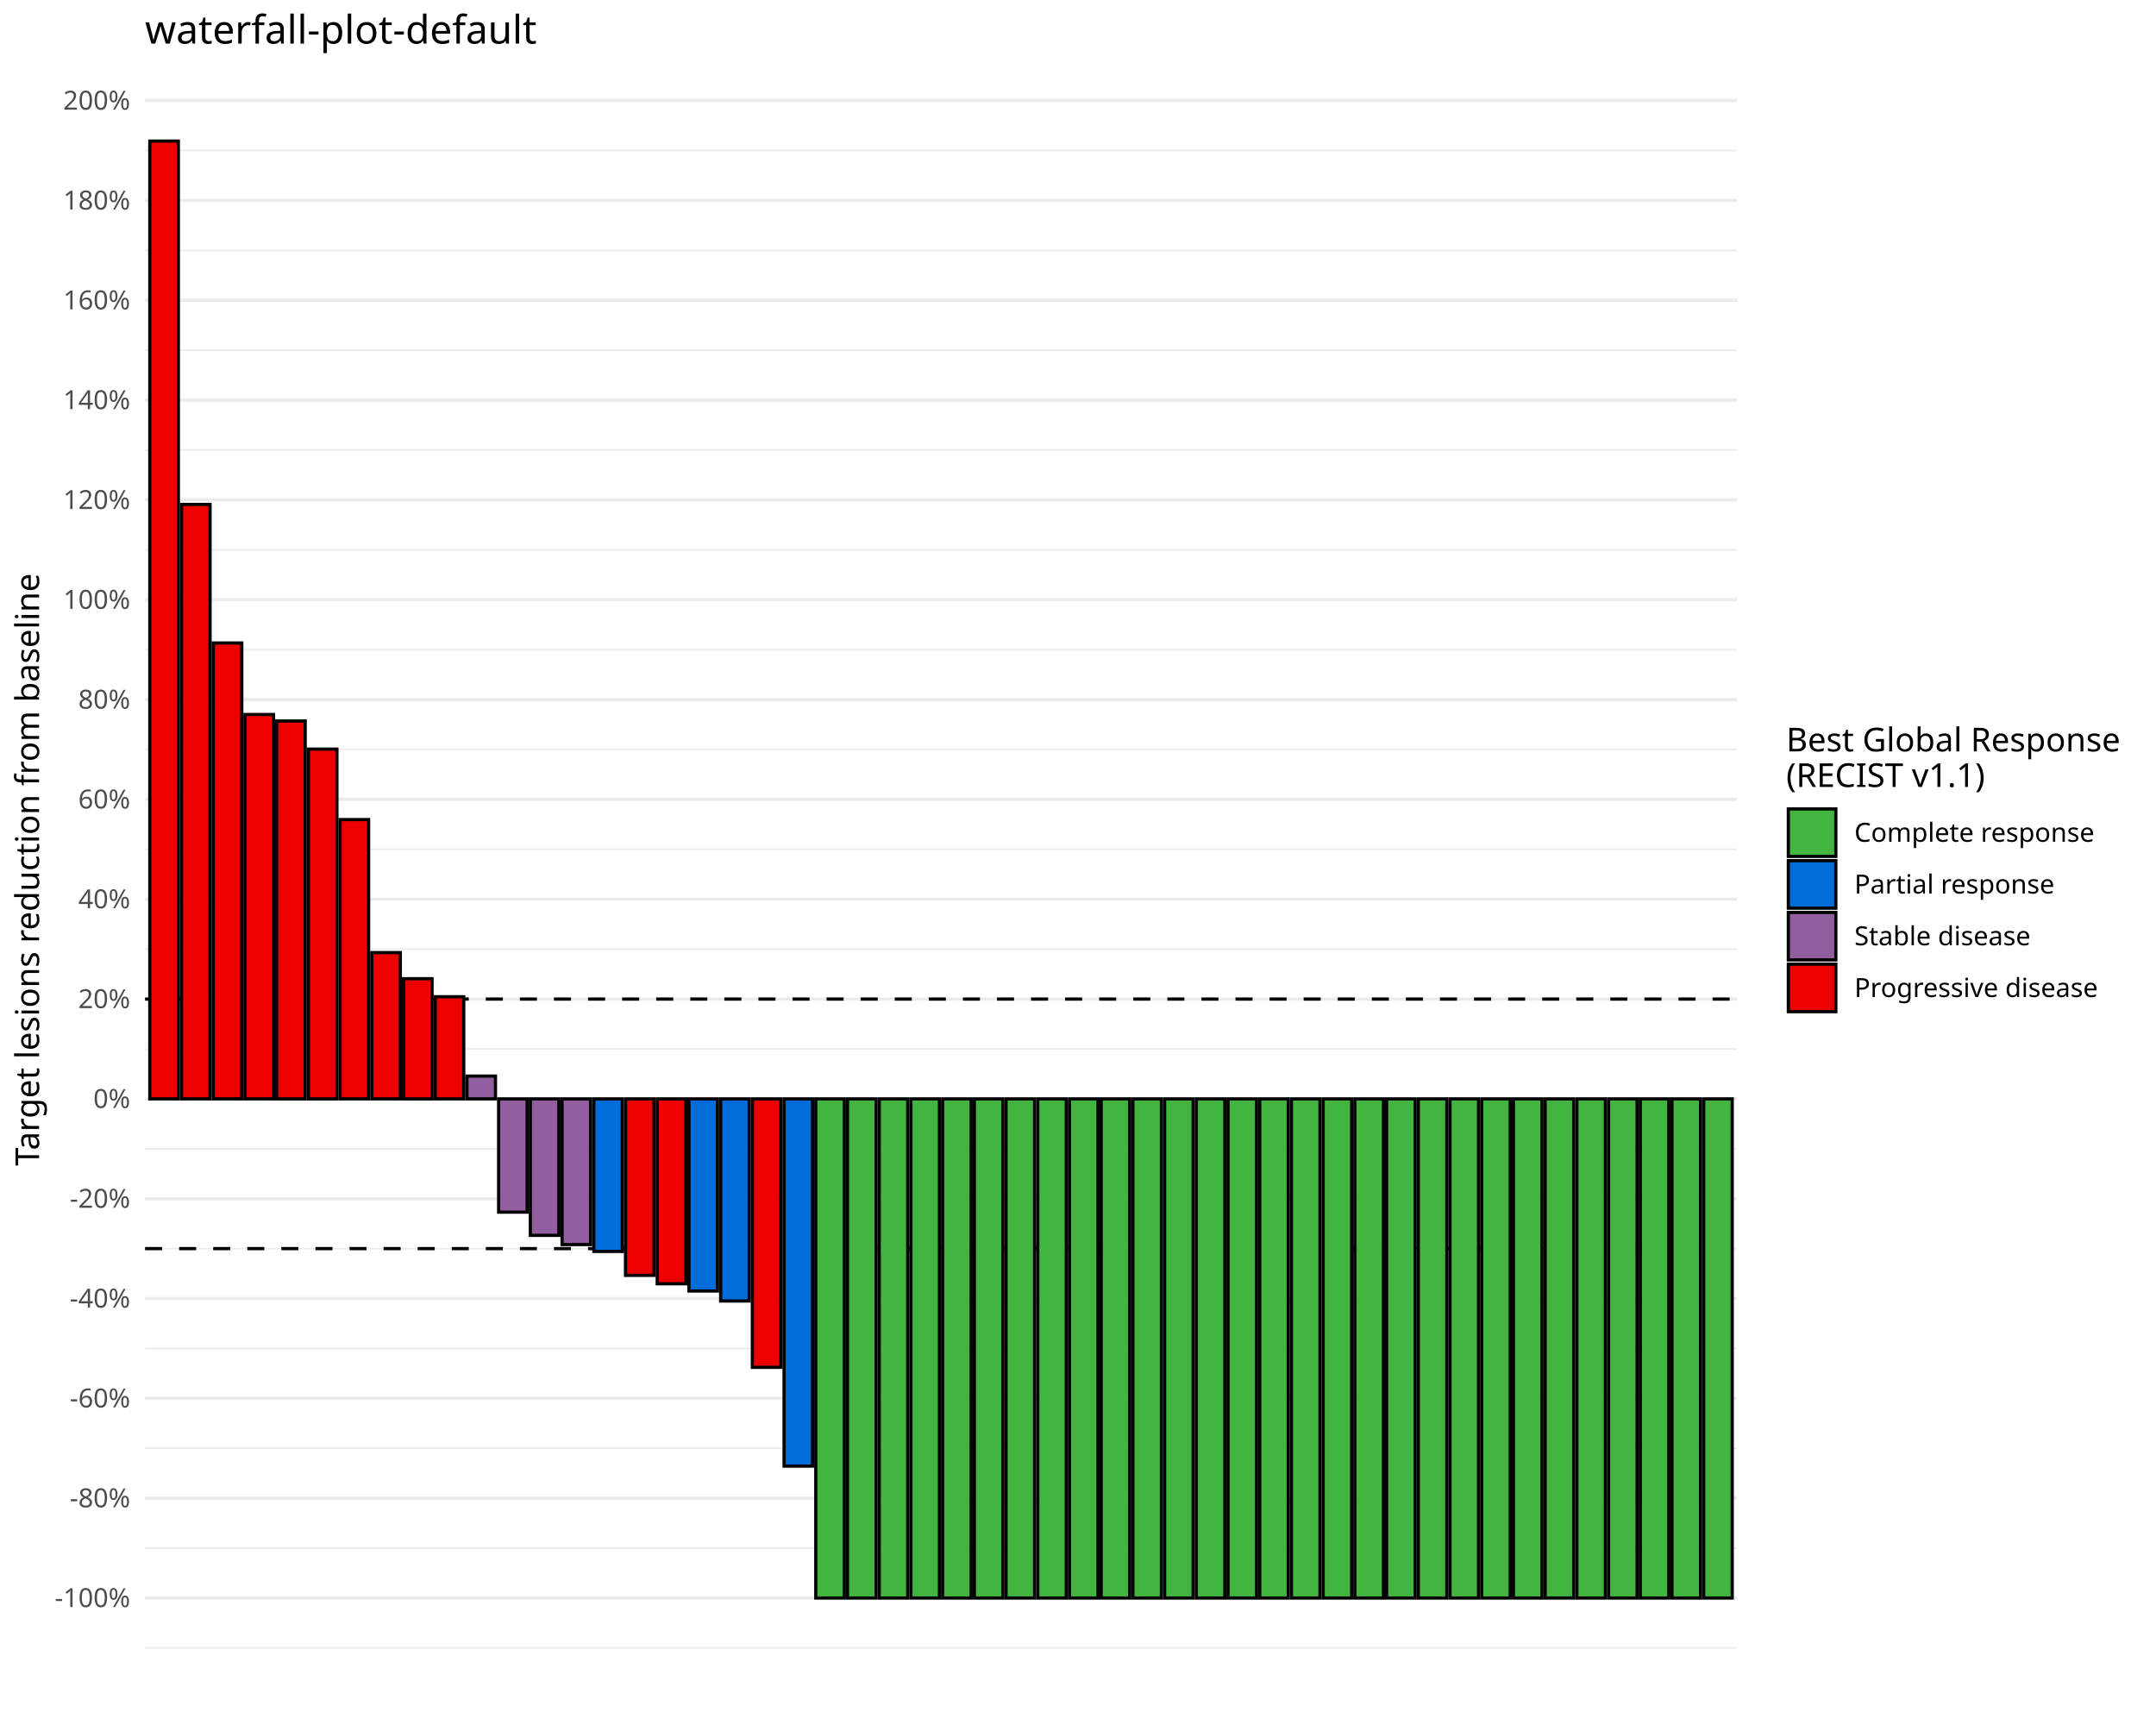
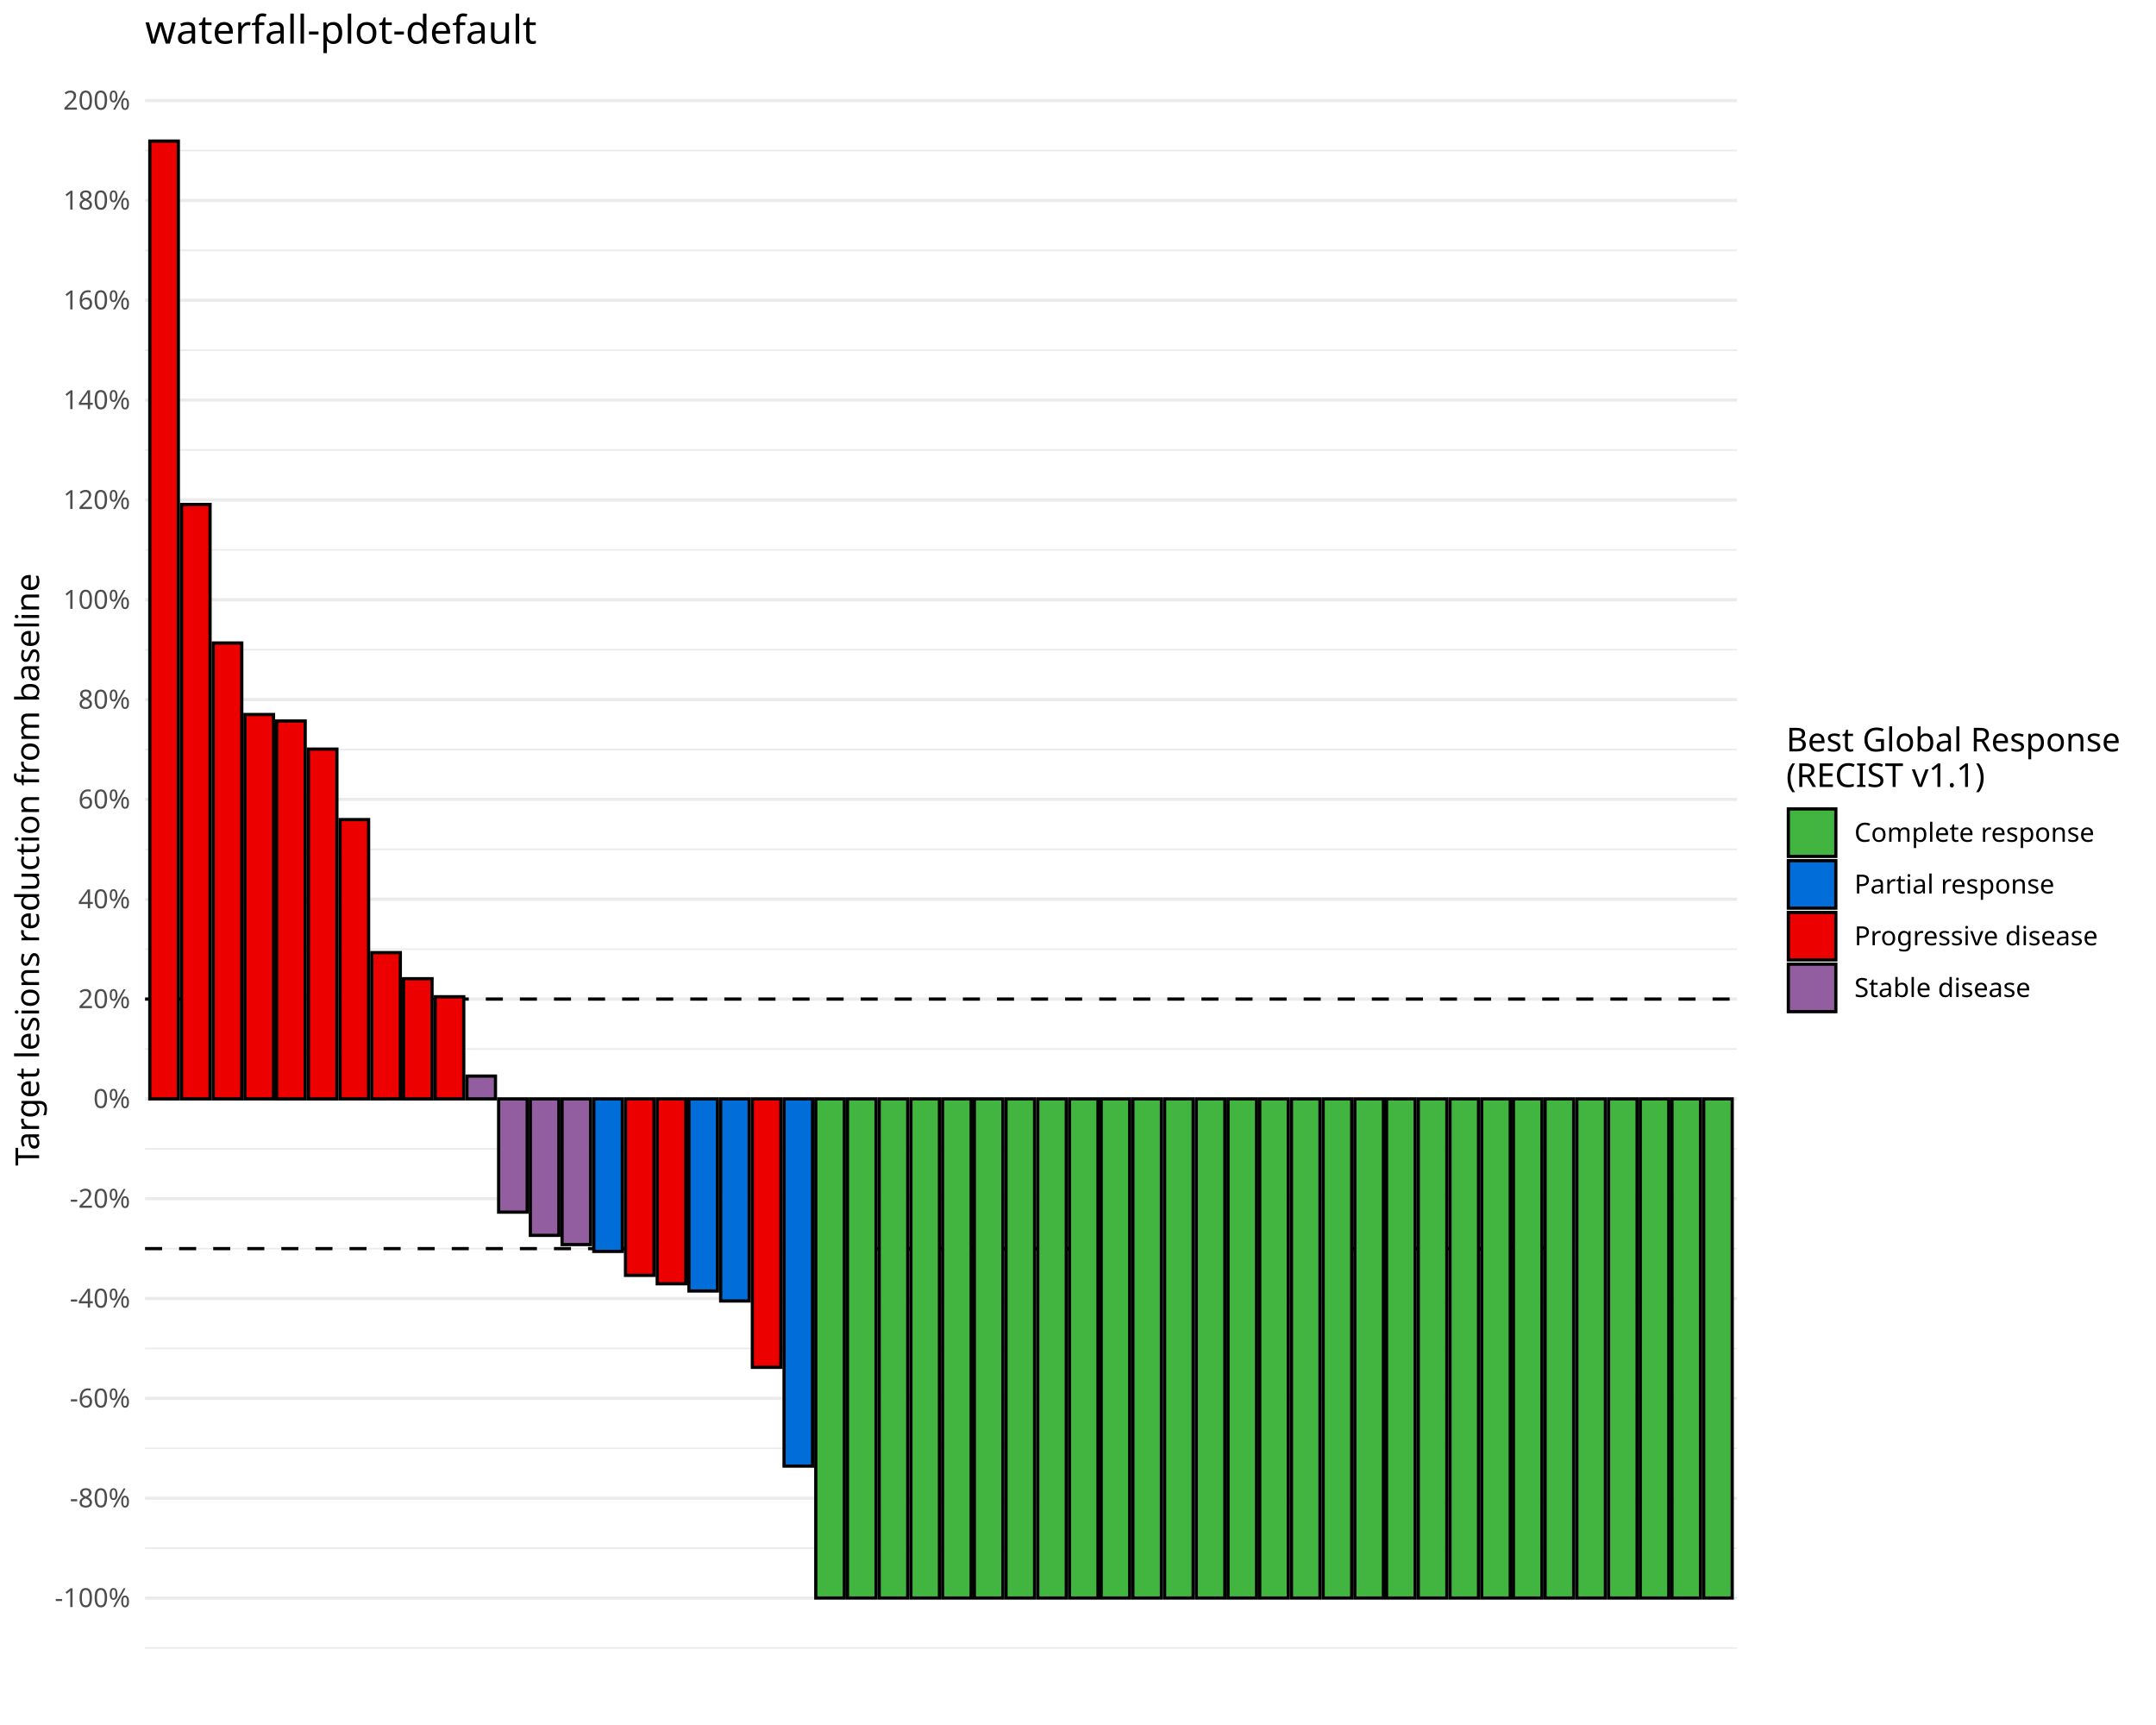
<svg xmlns="http://www.w3.org/2000/svg" class="svglite" data-engine-version="2.0" width="720.00pt" height="576.00pt" viewBox="0 0 720.00 576.00">
  <defs>
    <style type="text/css">
    .svglite line, .svglite polyline, .svglite polygon, .svglite path, .svglite rect, .svglite circle {
      fill: none;
      stroke: #000000;
      stroke-linecap: round;
      stroke-linejoin: round;
      stroke-miterlimit: 10.00;
    }
  </style>
  </defs>
  <rect width="100%" height="100%" style="stroke: none; fill: #FFFFFF;" />
  <defs>
    <clipPath id="cpMC4wMHw3MjAuMDB8MC4wMHw1NzYuMDA=">
      <rect x="0.00" y="0.00" width="720.00" height="576.00" />
    </clipPath>
  </defs>
  <g clip-path="url(#cpMC4wMHw3MjAuMDB8MC4wMHw1NzYuMDA=)">
</g>
  <defs>
    <clipPath id="cpNDguNDR8NTgwLjA3fDIyLjc4fDU1Ny45Mw==">
      <rect x="48.44" y="22.78" width="531.63" height="535.14" />
    </clipPath>
  </defs>
  <g clip-path="url(#cpNDguNDR8NTgwLjA3fDIyLjc4fDU1Ny45Mw==)">
    <polyline points="48.44,550.27 580.07,550.27 " style="stroke-width: 0.53; stroke: #EBEBEB; stroke-linecap: butt;" />
    <polyline points="48.44,516.94 580.07,516.94 " style="stroke-width: 0.53; stroke: #EBEBEB; stroke-linecap: butt;" />
    <polyline points="48.44,483.60 580.07,483.60 " style="stroke-width: 0.53; stroke: #EBEBEB; stroke-linecap: butt;" />
    <polyline points="48.44,450.27 580.07,450.27 " style="stroke-width: 0.53; stroke: #EBEBEB; stroke-linecap: butt;" />
    <polyline points="48.44,416.93 580.07,416.93 " style="stroke-width: 0.53; stroke: #EBEBEB; stroke-linecap: butt;" />
    <polyline points="48.44,383.60 580.07,383.60 " style="stroke-width: 0.53; stroke: #EBEBEB; stroke-linecap: butt;" />
    <polyline points="48.44,350.27 580.07,350.27 " style="stroke-width: 0.53; stroke: #EBEBEB; stroke-linecap: butt;" />
    <polyline points="48.44,316.93 580.07,316.93 " style="stroke-width: 0.53; stroke: #EBEBEB; stroke-linecap: butt;" />
    <polyline points="48.44,283.60 580.07,283.60 " style="stroke-width: 0.53; stroke: #EBEBEB; stroke-linecap: butt;" />
    <polyline points="48.44,250.26 580.07,250.26 " style="stroke-width: 0.53; stroke: #EBEBEB; stroke-linecap: butt;" />
    <polyline points="48.44,216.93 580.07,216.93 " style="stroke-width: 0.53; stroke: #EBEBEB; stroke-linecap: butt;" />
    <polyline points="48.44,183.60 580.07,183.60 " style="stroke-width: 0.53; stroke: #EBEBEB; stroke-linecap: butt;" />
    <polyline points="48.44,150.26 580.07,150.26 " style="stroke-width: 0.53; stroke: #EBEBEB; stroke-linecap: butt;" />
    <polyline points="48.44,116.93 580.07,116.93 " style="stroke-width: 0.53; stroke: #EBEBEB; stroke-linecap: butt;" />
    <polyline points="48.44,83.60 580.07,83.60 " style="stroke-width: 0.53; stroke: #EBEBEB; stroke-linecap: butt;" />
    <polyline points="48.44,50.26 580.07,50.26 " style="stroke-width: 0.53; stroke: #EBEBEB; stroke-linecap: butt;" />
    <polyline points="48.44,533.60 580.07,533.60 " style="stroke-width: 1.07; stroke: #EBEBEB; stroke-linecap: butt;" />
    <polyline points="48.44,500.27 580.07,500.27 " style="stroke-width: 1.07; stroke: #EBEBEB; stroke-linecap: butt;" />
    <polyline points="48.44,466.93 580.07,466.93 " style="stroke-width: 1.07; stroke: #EBEBEB; stroke-linecap: butt;" />
    <polyline points="48.44,433.60 580.07,433.60 " style="stroke-width: 1.07; stroke: #EBEBEB; stroke-linecap: butt;" />
    <polyline points="48.44,400.27 580.07,400.27 " style="stroke-width: 1.07; stroke: #EBEBEB; stroke-linecap: butt;" />
    <polyline points="48.44,366.93 580.07,366.93 " style="stroke-width: 1.07; stroke: #EBEBEB; stroke-linecap: butt;" />
    <polyline points="48.44,333.60 580.07,333.60 " style="stroke-width: 1.07; stroke: #EBEBEB; stroke-linecap: butt;" />
    <polyline points="48.44,300.27 580.07,300.27 " style="stroke-width: 1.07; stroke: #EBEBEB; stroke-linecap: butt;" />
    <polyline points="48.44,266.93 580.07,266.93 " style="stroke-width: 1.07; stroke: #EBEBEB; stroke-linecap: butt;" />
    <polyline points="48.44,233.60 580.07,233.60 " style="stroke-width: 1.07; stroke: #EBEBEB; stroke-linecap: butt;" />
    <polyline points="48.44,200.26 580.07,200.26 " style="stroke-width: 1.07; stroke: #EBEBEB; stroke-linecap: butt;" />
    <polyline points="48.44,166.93 580.07,166.93 " style="stroke-width: 1.07; stroke: #EBEBEB; stroke-linecap: butt;" />
    <polyline points="48.44,133.60 580.07,133.60 " style="stroke-width: 1.07; stroke: #EBEBEB; stroke-linecap: butt;" />
    <polyline points="48.44,100.26 580.07,100.26 " style="stroke-width: 1.07; stroke: #EBEBEB; stroke-linecap: butt;" />
    <polyline points="48.44,66.93 580.07,66.93 " style="stroke-width: 1.07; stroke: #EBEBEB; stroke-linecap: butt;" />
    <polyline points="48.44,33.59 580.07,33.59 " style="stroke-width: 1.07; stroke: #EBEBEB; stroke-linecap: butt;" />
    <line x1="48.44" y1="416.93" x2="580.07" y2="416.93" style="stroke-width: 1.07; stroke-dasharray: 5.69,5.69; stroke-linecap: butt;" />
    <line x1="48.44" y1="333.60" x2="580.07" y2="333.60" style="stroke-width: 1.07; stroke-dasharray: 5.69,5.69; stroke-linecap: butt;" />
    <rect x="272.43" y="366.93" width="9.53" height="166.67" style="stroke-width: 1.07; stroke-linecap: butt; stroke-linejoin: miter; fill: #42B540;" />
    <rect x="81.80" y="238.58" width="9.53" height="128.35" style="stroke-width: 1.07; stroke-linecap: butt; stroke-linejoin: miter; fill: #ED0000;" />
    <rect x="92.39" y="240.75" width="9.53" height="126.19" style="stroke-width: 1.07; stroke-linecap: butt; stroke-linejoin: miter; fill: #ED0000;" />
    <rect x="484.23" y="366.93" width="9.53" height="166.67" style="stroke-width: 1.07; stroke-linecap: butt; stroke-linejoin: miter; fill: #42B540;" />
    <rect x="219.48" y="366.93" width="9.53" height="61.74" style="stroke-width: 1.07; stroke-linecap: butt; stroke-linejoin: miter; fill: #ED0000;" />
    <rect x="558.36" y="366.93" width="9.53" height="166.67" style="stroke-width: 1.07; stroke-linecap: butt; stroke-linejoin: miter; fill: #42B540;" />
    <rect x="134.75" y="326.80" width="9.53" height="40.14" style="stroke-width: 1.07; stroke-linecap: butt; stroke-linejoin: miter; fill: #ED0000;" />
    <rect x="198.30" y="366.93" width="9.53" height="50.94" style="stroke-width: 1.07; stroke-linecap: butt; stroke-linejoin: miter; fill: #006DD8;" />
    <rect x="568.95" y="366.93" width="9.53" height="166.67" style="stroke-width: 1.07; stroke-linecap: butt; stroke-linejoin: miter; fill: #42B540;" />
    <rect x="283.02" y="366.93" width="9.53" height="166.67" style="stroke-width: 1.07; stroke-linecap: butt; stroke-linejoin: miter; fill: #42B540;" />
    <rect x="293.61" y="366.93" width="9.53" height="166.67" style="stroke-width: 1.07; stroke-linecap: butt; stroke-linejoin: miter; fill: #42B540;" />
    <rect x="187.70" y="366.93" width="9.53" height="48.65" style="stroke-width: 1.07; stroke-linecap: butt; stroke-linejoin: miter; fill: #925E9F;" />
    <rect x="177.11" y="366.93" width="9.53" height="45.57" style="stroke-width: 1.07; stroke-linecap: butt; stroke-linejoin: miter; fill: #925E9F;" />
    <rect x="304.20" y="366.93" width="9.53" height="166.67" style="stroke-width: 1.07; stroke-linecap: butt; stroke-linejoin: miter; fill: #42B540;" />
    <rect x="314.79" y="366.93" width="9.53" height="166.67" style="stroke-width: 1.07; stroke-linecap: butt; stroke-linejoin: miter; fill: #42B540;" />
    <rect x="60.62" y="168.44" width="9.53" height="198.49" style="stroke-width: 1.07; stroke-linecap: butt; stroke-linejoin: miter; fill: #ED0000;" />
    <rect x="325.38" y="366.93" width="9.53" height="166.67" style="stroke-width: 1.07; stroke-linecap: butt; stroke-linejoin: miter; fill: #42B540;" />
    <rect x="102.98" y="250.13" width="9.53" height="116.81" style="stroke-width: 1.07; stroke-linecap: butt; stroke-linejoin: miter; fill: #ED0000;" />
    <rect x="335.97" y="366.93" width="9.53" height="166.67" style="stroke-width: 1.07; stroke-linecap: butt; stroke-linejoin: miter; fill: #42B540;" />
    <rect x="346.56" y="366.93" width="9.53" height="166.67" style="stroke-width: 1.07; stroke-linecap: butt; stroke-linejoin: miter; fill: #42B540;" />
    <rect x="357.15" y="366.93" width="9.53" height="166.67" style="stroke-width: 1.07; stroke-linecap: butt; stroke-linejoin: miter; fill: #42B540;" />
    <rect x="367.74" y="366.93" width="9.53" height="166.67" style="stroke-width: 1.07; stroke-linecap: butt; stroke-linejoin: miter; fill: #42B540;" />
    <rect x="378.33" y="366.93" width="9.53" height="166.67" style="stroke-width: 1.07; stroke-linecap: butt; stroke-linejoin: miter; fill: #42B540;" />
    <rect x="388.92" y="366.93" width="9.53" height="166.67" style="stroke-width: 1.07; stroke-linecap: butt; stroke-linejoin: miter; fill: #42B540;" />
    <rect x="145.34" y="332.82" width="9.53" height="34.11" style="stroke-width: 1.07; stroke-linecap: butt; stroke-linejoin: miter; fill: #ED0000;" />
    <rect x="399.51" y="366.93" width="9.53" height="166.67" style="stroke-width: 1.07; stroke-linecap: butt; stroke-linejoin: miter; fill: #42B540;" />
    <rect x="71.21" y="214.70" width="9.53" height="152.23" style="stroke-width: 1.07; stroke-linecap: butt; stroke-linejoin: miter; fill: #ED0000;" />
    <rect x="410.10" y="366.93" width="9.53" height="166.67" style="stroke-width: 1.07; stroke-linecap: butt; stroke-linejoin: miter; fill: #42B540;" />
    <rect x="420.69" y="366.93" width="9.53" height="166.67" style="stroke-width: 1.07; stroke-linecap: butt; stroke-linejoin: miter; fill: #42B540;" />
    <rect x="431.28" y="366.93" width="9.53" height="166.67" style="stroke-width: 1.07; stroke-linecap: butt; stroke-linejoin: miter; fill: #42B540;" />
    <rect x="230.07" y="366.93" width="9.53" height="64.15" style="stroke-width: 1.07; stroke-linecap: butt; stroke-linejoin: miter; fill: #006DD8;" />
    <rect x="441.87" y="366.93" width="9.53" height="166.67" style="stroke-width: 1.07; stroke-linecap: butt; stroke-linejoin: miter; fill: #42B540;" />
    <rect x="452.46" y="366.93" width="9.53" height="166.67" style="stroke-width: 1.07; stroke-linecap: butt; stroke-linejoin: miter; fill: #42B540;" />
    <rect x="113.57" y="273.67" width="9.53" height="93.26" style="stroke-width: 1.07; stroke-linecap: butt; stroke-linejoin: miter; fill: #ED0000;" />
    <rect x="463.05" y="366.93" width="9.53" height="166.67" style="stroke-width: 1.07; stroke-linecap: butt; stroke-linejoin: miter; fill: #42B540;" />
    <rect x="155.93" y="359.32" width="9.53" height="7.61" style="stroke-width: 1.07; stroke-linecap: butt; stroke-linejoin: miter; fill: #925E9F;" />
    <rect x="50.03" y="47.11" width="9.53" height="319.82" style="stroke-width: 1.07; stroke-linecap: butt; stroke-linejoin: miter; fill: #ED0000;" />
    <rect x="261.84" y="366.93" width="9.53" height="122.62" style="stroke-width: 1.07; stroke-linecap: butt; stroke-linejoin: miter; fill: #006DD8;" />
    <rect x="473.64" y="366.93" width="9.53" height="166.67" style="stroke-width: 1.07; stroke-linecap: butt; stroke-linejoin: miter; fill: #42B540;" />
    <rect x="494.82" y="366.93" width="9.53" height="166.67" style="stroke-width: 1.07; stroke-linecap: butt; stroke-linejoin: miter; fill: #42B540;" />
    <rect x="505.41" y="366.93" width="9.53" height="166.67" style="stroke-width: 1.07; stroke-linecap: butt; stroke-linejoin: miter; fill: #42B540;" />
    <rect x="516.00" y="366.93" width="9.53" height="166.67" style="stroke-width: 1.07; stroke-linecap: butt; stroke-linejoin: miter; fill: #42B540;" />
    <rect x="526.59" y="366.93" width="9.53" height="166.67" style="stroke-width: 1.07; stroke-linecap: butt; stroke-linejoin: miter; fill: #42B540;" />
    <rect x="166.52" y="366.93" width="9.53" height="37.82" style="stroke-width: 1.07; stroke-linecap: butt; stroke-linejoin: miter; fill: #925E9F;" />
    <rect x="537.18" y="366.93" width="9.53" height="166.67" style="stroke-width: 1.07; stroke-linecap: butt; stroke-linejoin: miter; fill: #42B540;" />
    <rect x="208.89" y="366.93" width="9.53" height="58.93" style="stroke-width: 1.07; stroke-linecap: butt; stroke-linejoin: miter; fill: #ED0000;" />
    <rect x="251.25" y="366.93" width="9.53" height="89.64" style="stroke-width: 1.07; stroke-linecap: butt; stroke-linejoin: miter; fill: #ED0000;" />
    <rect x="124.16" y="318.09" width="9.53" height="48.84" style="stroke-width: 1.07; stroke-linecap: butt; stroke-linejoin: miter; fill: #ED0000;" />
    <rect x="547.77" y="366.93" width="9.53" height="166.67" style="stroke-width: 1.07; stroke-linecap: butt; stroke-linejoin: miter; fill: #42B540;" />
    <rect x="240.66" y="366.93" width="9.53" height="67.49" style="stroke-width: 1.07; stroke-linecap: butt; stroke-linejoin: miter; fill: #006DD8;" />
  </g>
  <g clip-path="url(#cpMC4wMHw3MjAuMDB8MC4wMHw1NzYuMDA=)">
    <text x="43.51" y="536.63" text-anchor="end" style="font-size: 8.80px; fill: #4D4D4D; font-family: sans;" textLength="25.44px" lengthAdjust="spacingAndGlyphs">-100%</text>
    <text x="43.51" y="503.30" text-anchor="end" style="font-size: 8.80px; fill: #4D4D4D; font-family: sans;" textLength="20.54px" lengthAdjust="spacingAndGlyphs">-80%</text>
    <text x="43.51" y="469.96" text-anchor="end" style="font-size: 8.80px; fill: #4D4D4D; font-family: sans;" textLength="20.54px" lengthAdjust="spacingAndGlyphs">-60%</text>
    <text x="43.51" y="436.63" text-anchor="end" style="font-size: 8.80px; fill: #4D4D4D; font-family: sans;" textLength="20.54px" lengthAdjust="spacingAndGlyphs">-40%</text>
    <text x="43.51" y="403.29" text-anchor="end" style="font-size: 8.80px; fill: #4D4D4D; font-family: sans;" textLength="20.54px" lengthAdjust="spacingAndGlyphs">-20%</text>
    <text x="43.51" y="369.96" text-anchor="end" style="font-size: 8.80px; fill: #4D4D4D; font-family: sans;" textLength="12.72px" lengthAdjust="spacingAndGlyphs">0%</text>
    <text x="43.51" y="336.63" text-anchor="end" style="font-size: 8.80px; fill: #4D4D4D; font-family: sans;" textLength="17.61px" lengthAdjust="spacingAndGlyphs">20%</text>
    <text x="43.51" y="303.29" text-anchor="end" style="font-size: 8.80px; fill: #4D4D4D; font-family: sans;" textLength="17.61px" lengthAdjust="spacingAndGlyphs">40%</text>
    <text x="43.51" y="269.96" text-anchor="end" style="font-size: 8.80px; fill: #4D4D4D; font-family: sans;" textLength="17.61px" lengthAdjust="spacingAndGlyphs">60%</text>
    <text x="43.51" y="236.63" text-anchor="end" style="font-size: 8.80px; fill: #4D4D4D; font-family: sans;" textLength="17.61px" lengthAdjust="spacingAndGlyphs">80%</text>
    <text x="43.51" y="203.29" text-anchor="end" style="font-size: 8.80px; fill: #4D4D4D; font-family: sans;" textLength="22.51px" lengthAdjust="spacingAndGlyphs">100%</text>
    <text x="43.51" y="169.96" text-anchor="end" style="font-size: 8.80px; fill: #4D4D4D; font-family: sans;" textLength="22.51px" lengthAdjust="spacingAndGlyphs">120%</text>
    <text x="43.51" y="136.62" text-anchor="end" style="font-size: 8.80px; fill: #4D4D4D; font-family: sans;" textLength="22.51px" lengthAdjust="spacingAndGlyphs">140%</text>
    <text x="43.51" y="103.29" text-anchor="end" style="font-size: 8.80px; fill: #4D4D4D; font-family: sans;" textLength="22.51px" lengthAdjust="spacingAndGlyphs">160%</text>
    <text x="43.51" y="69.96" text-anchor="end" style="font-size: 8.80px; fill: #4D4D4D; font-family: sans;" textLength="22.51px" lengthAdjust="spacingAndGlyphs">180%</text>
    <text x="43.51" y="36.62" text-anchor="end" style="font-size: 8.80px; fill: #4D4D4D; font-family: sans;" textLength="22.51px" lengthAdjust="spacingAndGlyphs">200%</text>
    <text transform="translate(13.05,290.36) rotate(-90)" text-anchor="middle" style="font-size: 11.00px; font-family: sans;" textLength="186.50px" lengthAdjust="spacingAndGlyphs">Target lesions reduction from baseline</text>
    <text x="596.51" y="250.90" style="font-size: 11.00px; font-family: sans;" textLength="112.53px" lengthAdjust="spacingAndGlyphs">Best Global Response </text>
    <text x="596.51" y="262.78" style="font-size: 11.00px; font-family: sans;" textLength="71.52px" lengthAdjust="spacingAndGlyphs">(RECIST v1.1)</text>
    <rect x="597.22" y="270.11" width="15.86" height="15.86" style="stroke-width: 1.07; stroke-linecap: butt; stroke-linejoin: miter; fill: #42B540;" />
    <rect x="597.22" y="287.39" width="15.86" height="15.86" style="stroke-width: 1.07; stroke-linecap: butt; stroke-linejoin: miter; fill: #006DD8;" />
-     <rect x="597.22" y="304.67" width="15.86" height="15.86" style="stroke-width: 1.07; stroke-linecap: butt; stroke-linejoin: miter; fill: #925E9F;" />
-     <rect x="597.22" y="321.95" width="15.86" height="15.86" style="stroke-width: 1.07; stroke-linecap: butt; stroke-linejoin: miter; fill: #ED0000;" />
+     <rect x="597.22" y="304.67" width="15.86" height="15.86" style="stroke-width: 1.07; stroke-linecap: butt; stroke-linejoin: miter; fill: #ED0000;" />
+     <rect x="597.22" y="321.95" width="15.86" height="15.86" style="stroke-width: 1.07; stroke-linecap: butt; stroke-linejoin: miter; fill: #925E9F;" />
    <text x="619.27" y="281.07" style="font-size: 8.80px; font-family: sans;" textLength="76.32px" lengthAdjust="spacingAndGlyphs">Complete response</text>
    <text x="619.27" y="298.35" style="font-size: 8.80px; font-family: sans;" textLength="63.60px" lengthAdjust="spacingAndGlyphs">Partial response</text>
-     <text x="619.27" y="315.63" style="font-size: 8.80px; font-family: sans;" textLength="57.74px" lengthAdjust="spacingAndGlyphs">Stable disease</text>
-     <text x="619.27" y="332.91" style="font-size: 8.80px; font-family: sans;" textLength="79.26px" lengthAdjust="spacingAndGlyphs">Progressive disease</text>
+     <text x="619.27" y="315.63" style="font-size: 8.80px; font-family: sans;" textLength="79.26px" lengthAdjust="spacingAndGlyphs">Progressive disease</text>
+     <text x="619.27" y="332.91" style="font-size: 8.80px; font-family: sans;" textLength="57.74px" lengthAdjust="spacingAndGlyphs">Stable disease</text>
    <text x="48.44" y="14.56" style="font-size: 13.20px; font-family: sans;" textLength="118.86px" lengthAdjust="spacingAndGlyphs">waterfall-plot-default</text>
  </g>
</svg>
